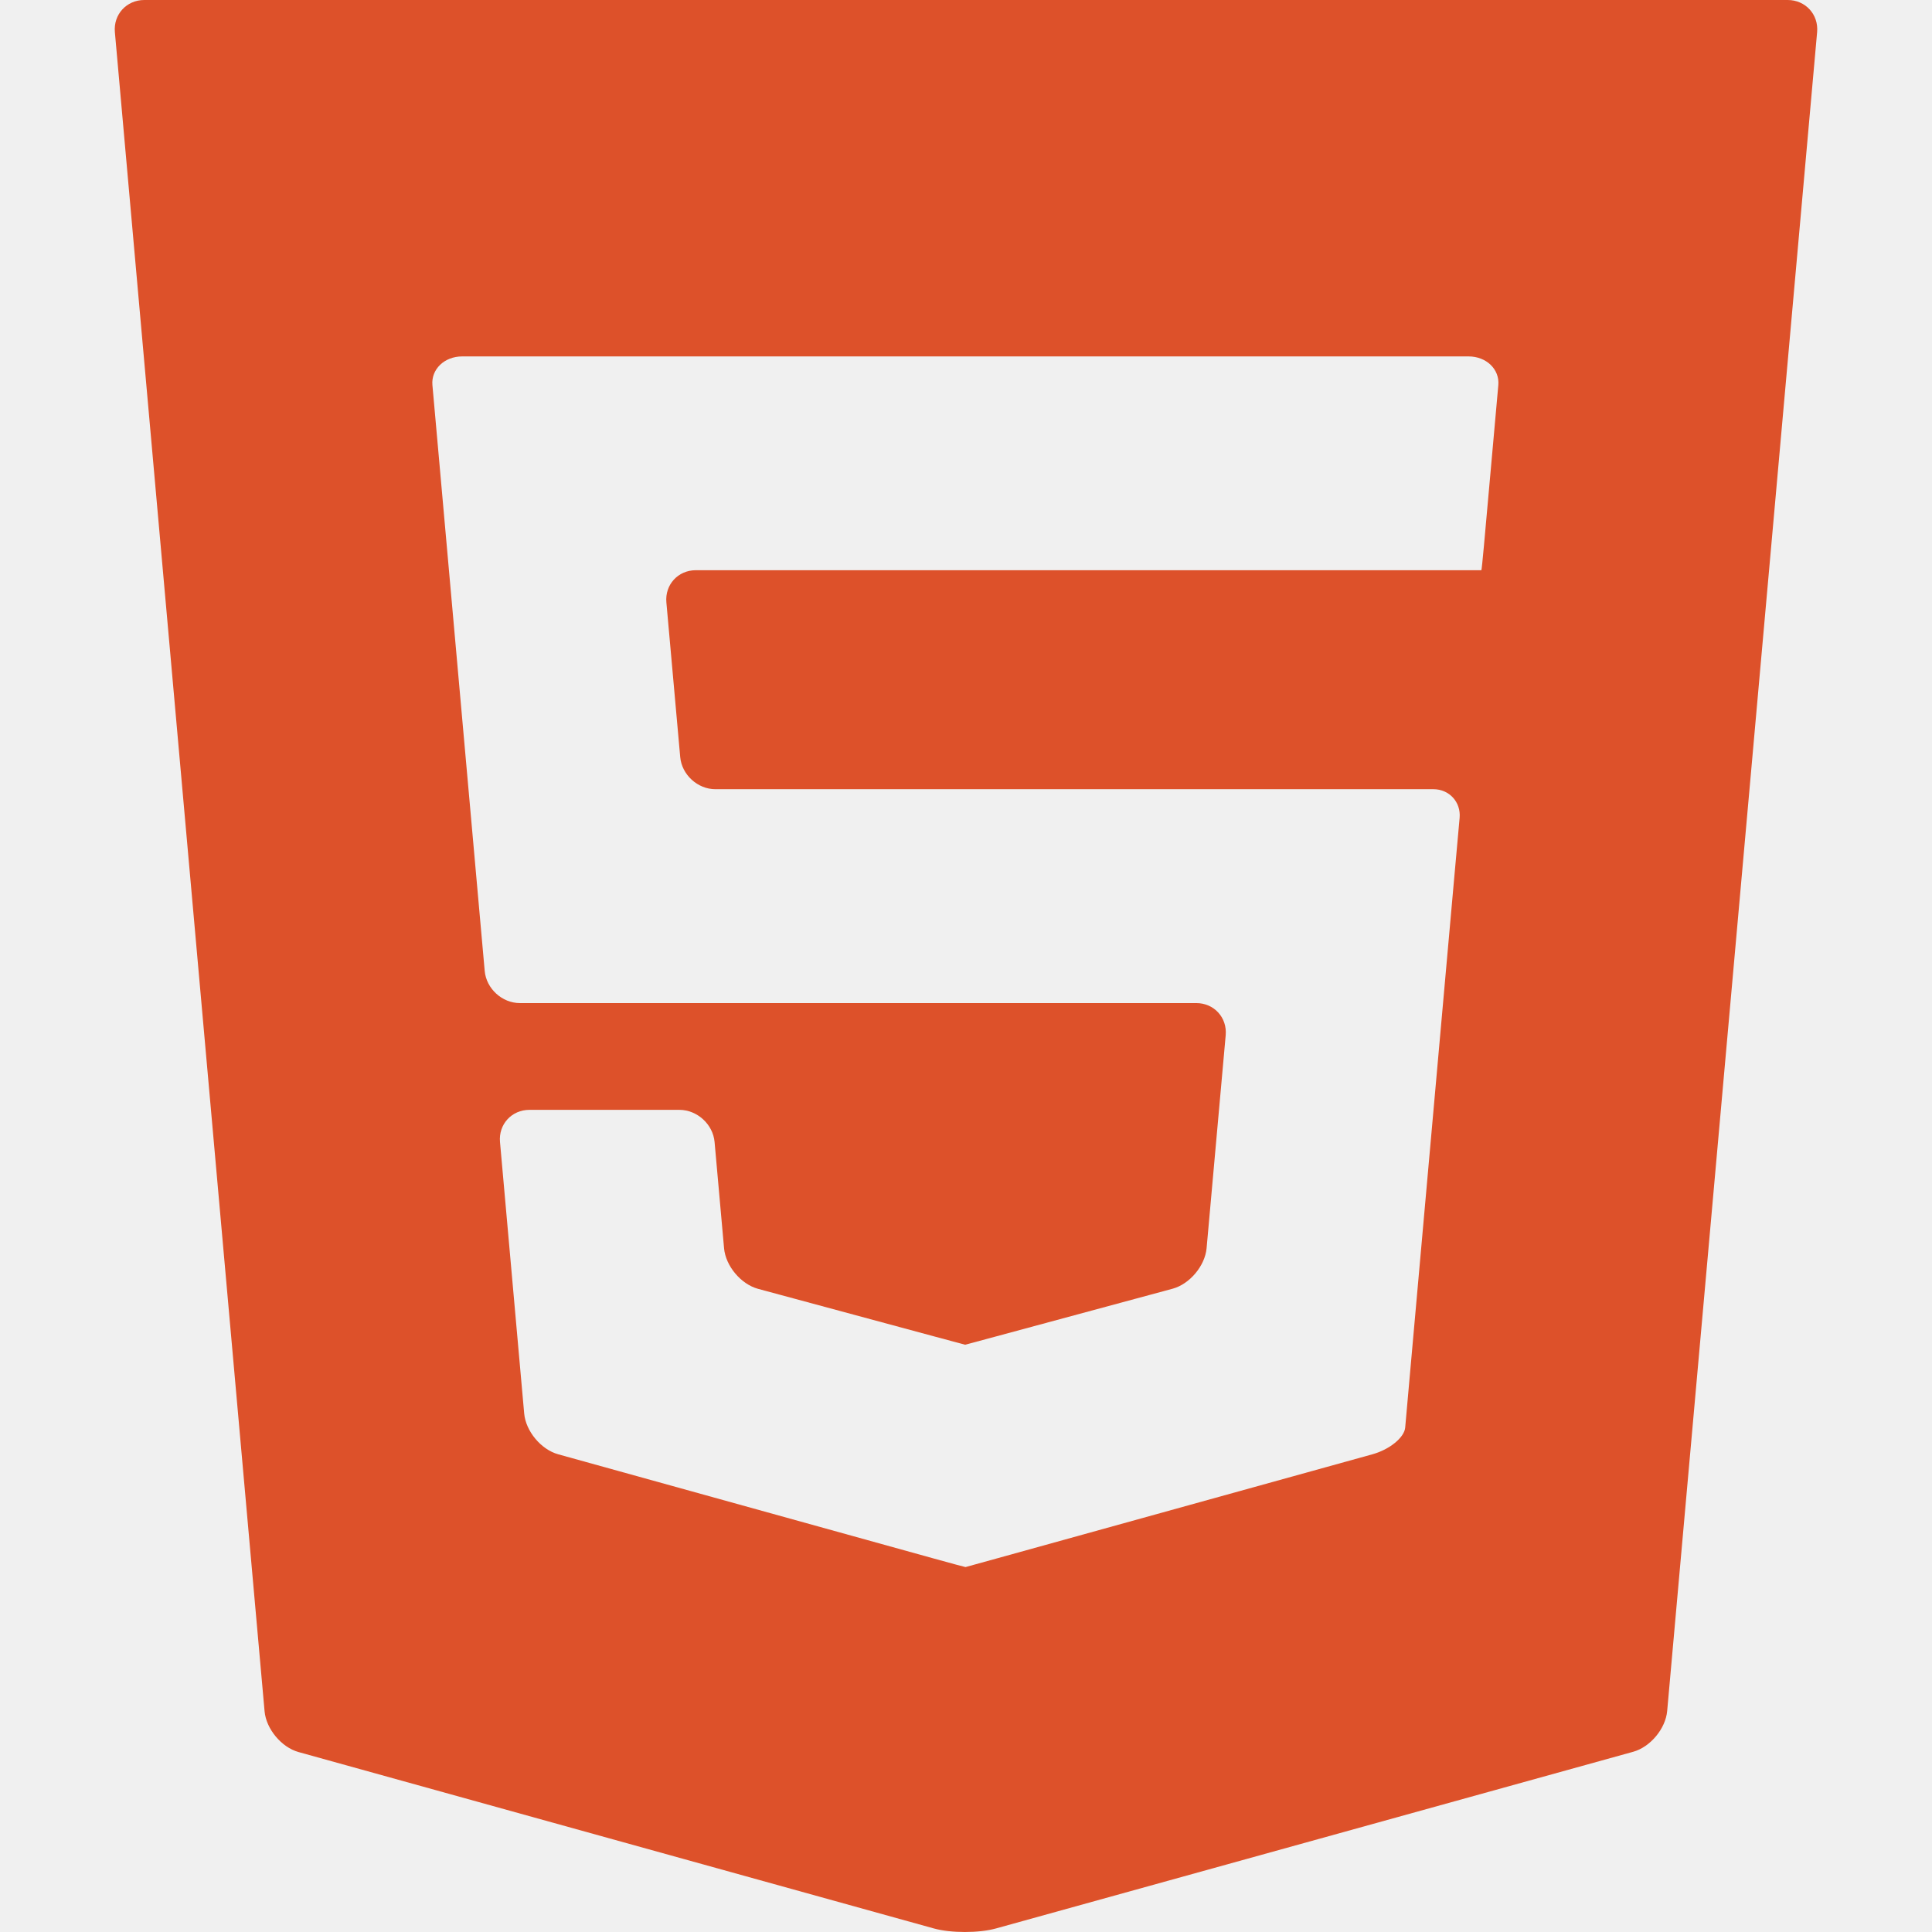
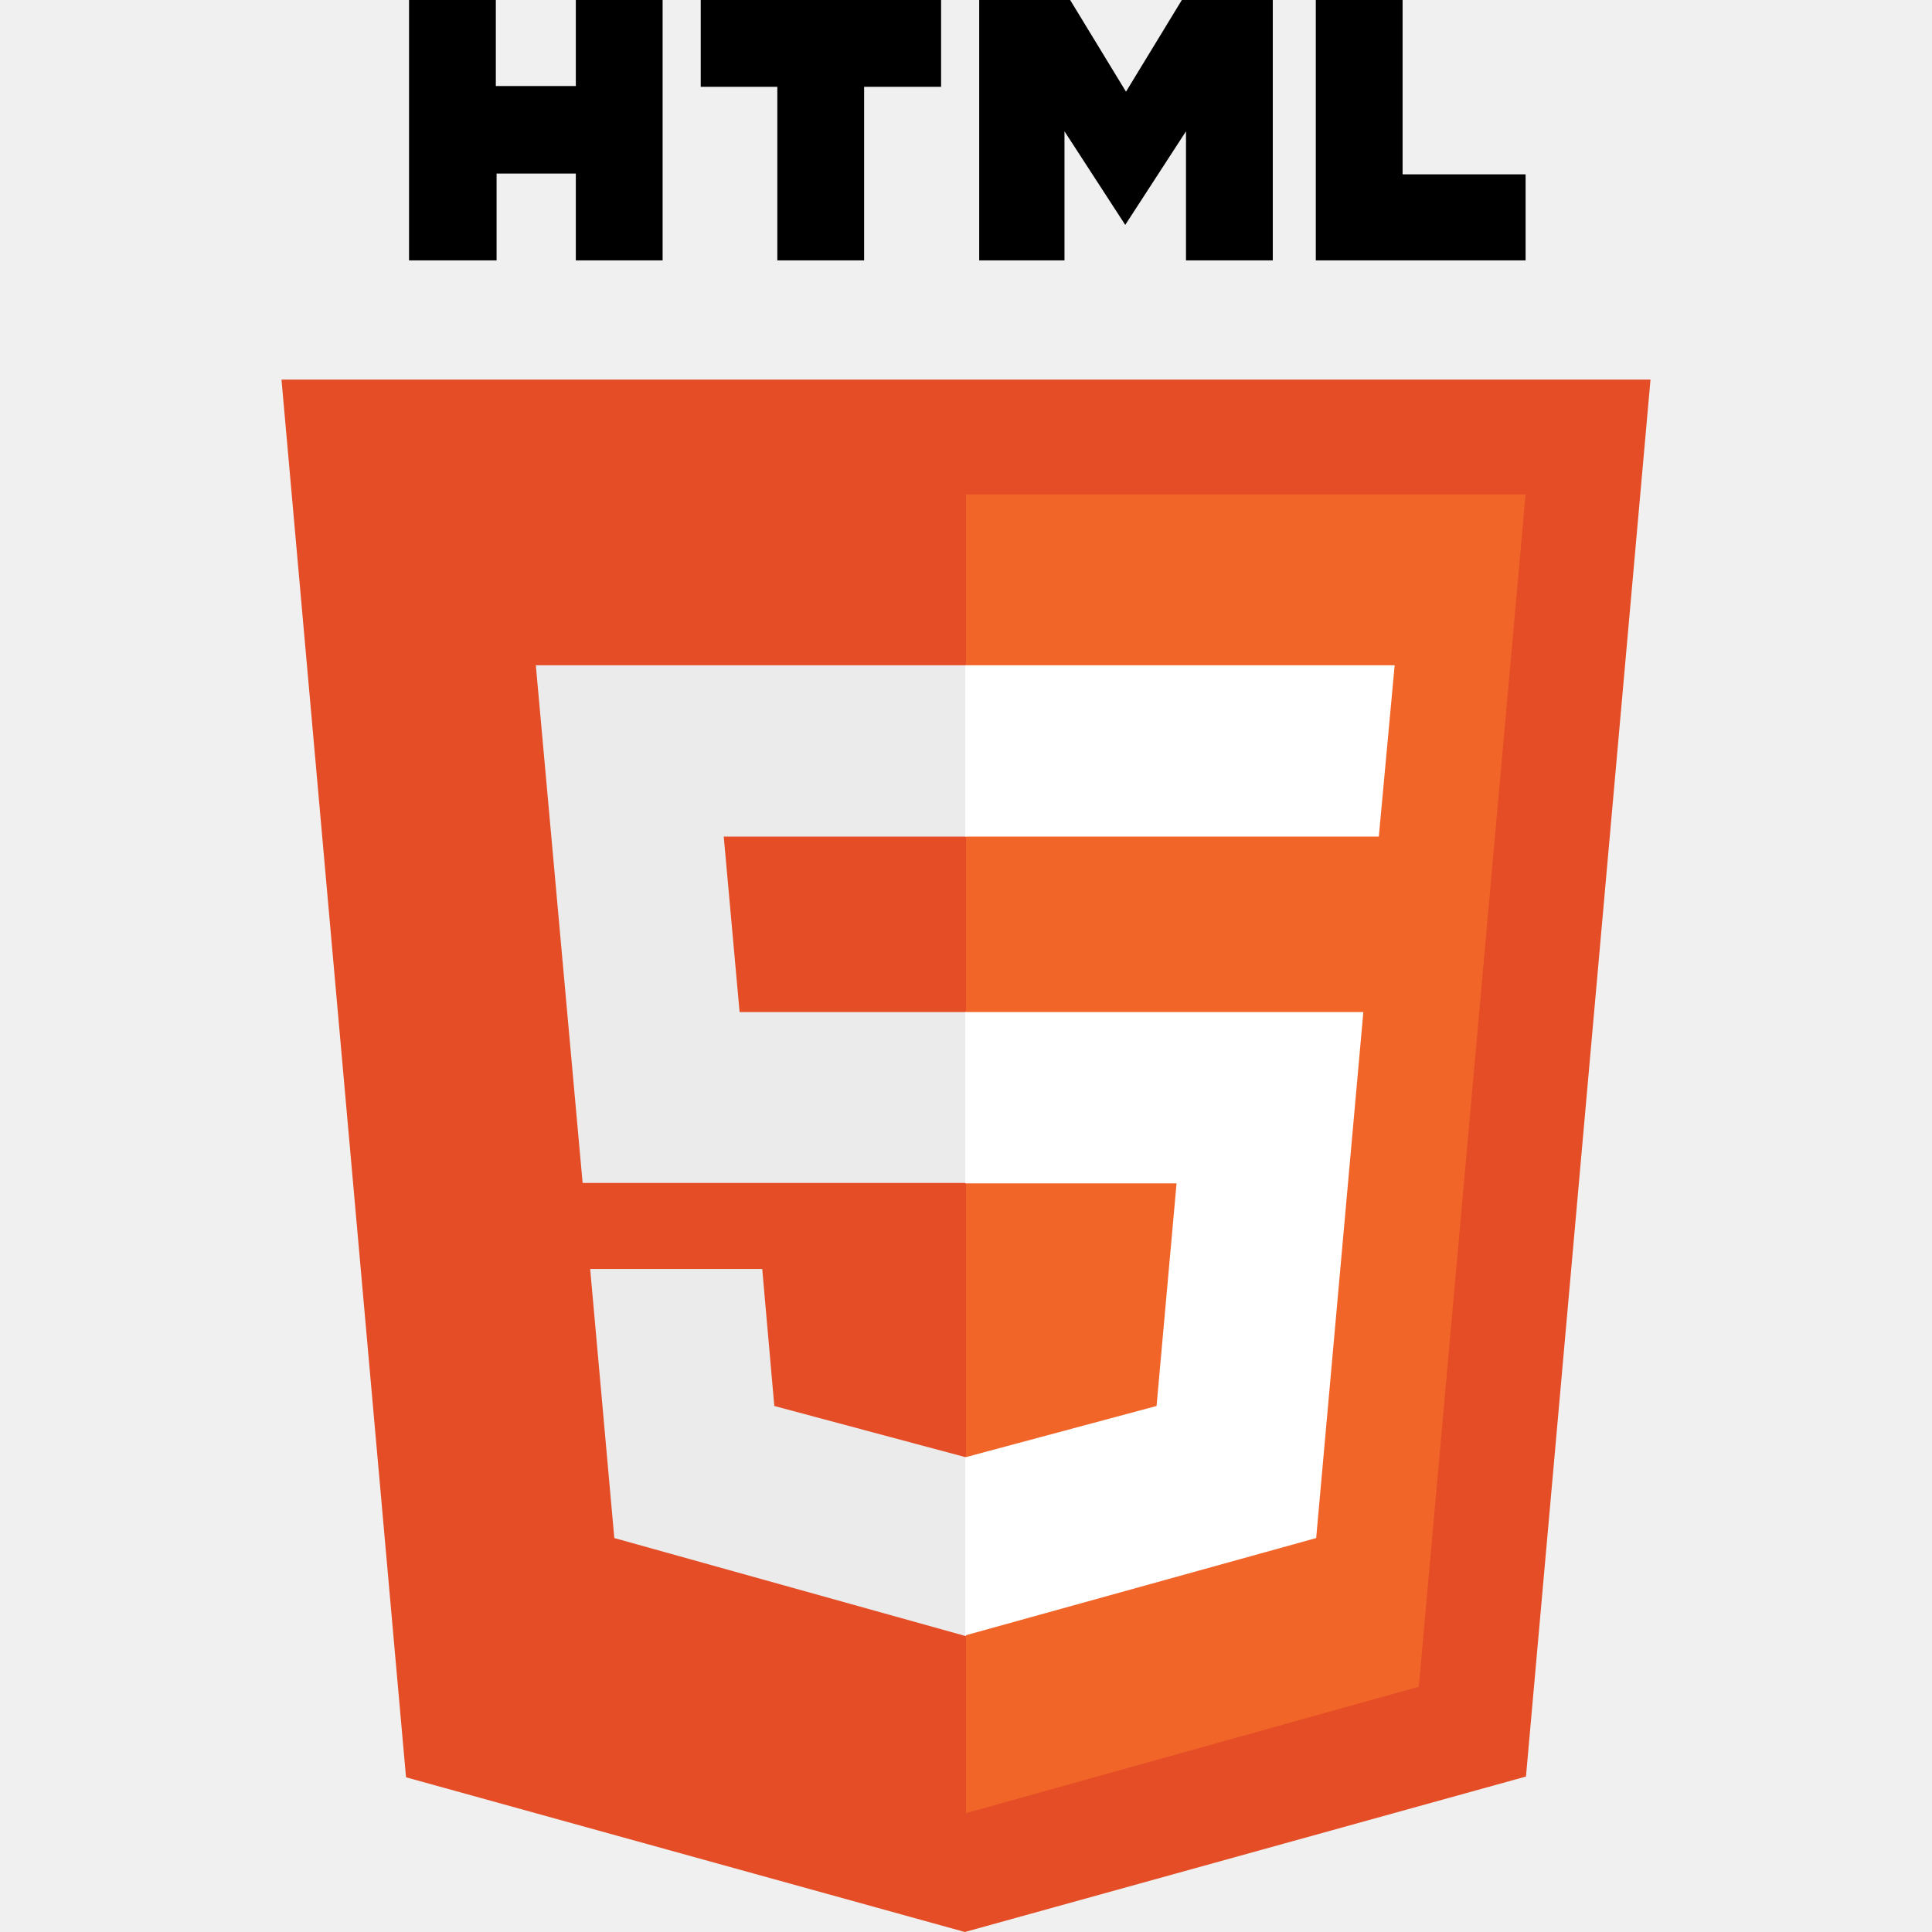
- <svg xmlns="http://www.w3.org/2000/svg" version="1.1" id="Layer_1" x="0px" y="0px" viewBox="0 0 511.997 511.997" style="enable-background:new 0 0 511.997 511.997;" xml:space="preserve">
-   <path style="fill:#DD512A;" d="M38.238,0c-4.706,0-8.212,3.835-7.794,8.521l39.671,444.978c0.418,4.687,4.468,9.552,9.004,10.811  l168.344,46.742c4.535,1.259,11.954,1.259,16.49,0.003l168.856-46.819c4.535-1.258,8.59-6.122,9.007-10.808L481.553,8.521  C481.974,3.835,478.464,0,473.758,0H38.238z M397.068,102.054c-0.375,4.18-1.023,11.437-1.441,16.124l-1.045,11.675  c-0.421,4.685-1.02,11.386-1.336,14.889c-0.315,3.504-0.614,6.371-0.669,6.371c-0.053,0-3.948,0-8.653,0H264.554  c-4.706,0-8.595,0-8.646,0s-3.944,0-8.65,0H184.39c-4.706,0-8.212,3.835-7.794,8.521l3.667,40.99  c0.418,4.685,4.612,8.521,9.317,8.521h57.679c4.706,0,8.598,0,8.65,0s3.941,0,8.646,0h99.142c4.706,0,11.988,0,16.182,0  c4.191,0,7.312,3.421,6.932,7.601c-0.382,4.18-1.034,11.439-1.451,16.124L373.569,365.02c-0.421,4.687-0.953,10.674-1.182,13.306  c-0.234,2.63-4.134,5.811-8.669,7.069l-99.474,27.582c-4.535,1.256-8.302,2.296-8.373,2.312c-0.07,0.015-3.836-1.003-8.373-2.26  l-99.58-27.632c-4.535-1.258-8.587-6.122-9.004-10.809l-6.41-71.945c-0.418-4.687,3.092-8.522,7.798-8.522h9.088  c4.706,0,12.406,0,17.111,0h13.552c4.706,0,8.896,3.835,9.317,8.522l2.514,28.164c0.418,4.687,4.475,9.524,9.019,10.751  l46.579,12.579c4.541,1.227,8.275,2.231,8.296,2.231c0.021,0,3.753-1.006,8.296-2.233l46.663-12.609  c4.541-1.227,8.602-6.066,9.023-10.751l5.06-56.427c0.421-4.687-3.085-8.522-7.791-8.522h-52.474c-4.706,0-8.595,0-8.646,0  s-3.944,0-8.65,0H137.765c-4.706,0-8.896-3.836-9.314-8.521l-12.416-139.126c-0.418-4.687-1.066-11.942-1.441-16.124  c-0.371-4.18,3.172-7.601,7.878-7.601h124.787c4.706,0,8.598,0,8.65,0s3.941,0,8.646,0h124.636  C393.896,94.452,397.441,97.872,397.068,102.054z" />
-   <g>
- </g>
-   <g>
- </g>
-   <g>
- </g>
-   <g>
- </g>
-   <g>
- </g>
-   <g>
- </g>
-   <g>
- </g>
-   <g>
- </g>
-   <g>
- </g>
-   <g>
- </g>
-   <g>
- </g>
-   <g>
- </g>
-   <g>
- </g>
-   <g>
- </g>
-   <g>
- </g>
+ <svg xmlns="http://www.w3.org/2000/svg" viewBox="0 0 512 512">
+   <path d="M108.4 0h23v22.8h21.2V0h23v69h-23V46h-21v23h-23.2M206 23h-20.3V0h63.7v23H229v46h-23M259.5 0h24.1l14.8 24.3L313.2 0h24.1v69h-23V34.8l-16.1 24.8l-16.1-24.8v34.2h-22.6M348.7 0h23v46.2h32.6V69h-55.6" />
+   <path fill="#e44d26" d="M107.6 471l-33-370.4h362.8l-33 370.2L255.7 512" />
+   <path fill="#f16529" d="M256 480.5V131H404.3L376 447" />
+   <path fill="#ebebeb" d="M142 176.3h114v45.4h-64.2l4.2 46.5h60v45.3H154.4M156.4 336.3H202l3.2 36.3 50.8 13.6v47.4l-93.2-26" />
+   <path fill="#fff" d="M369.6 176.3H255.8v45.4h109.6M361.3 268.2H255.8v45.4h56l-5.3 59-50.7 13.6v47.2l93-25.8" />
</svg>
